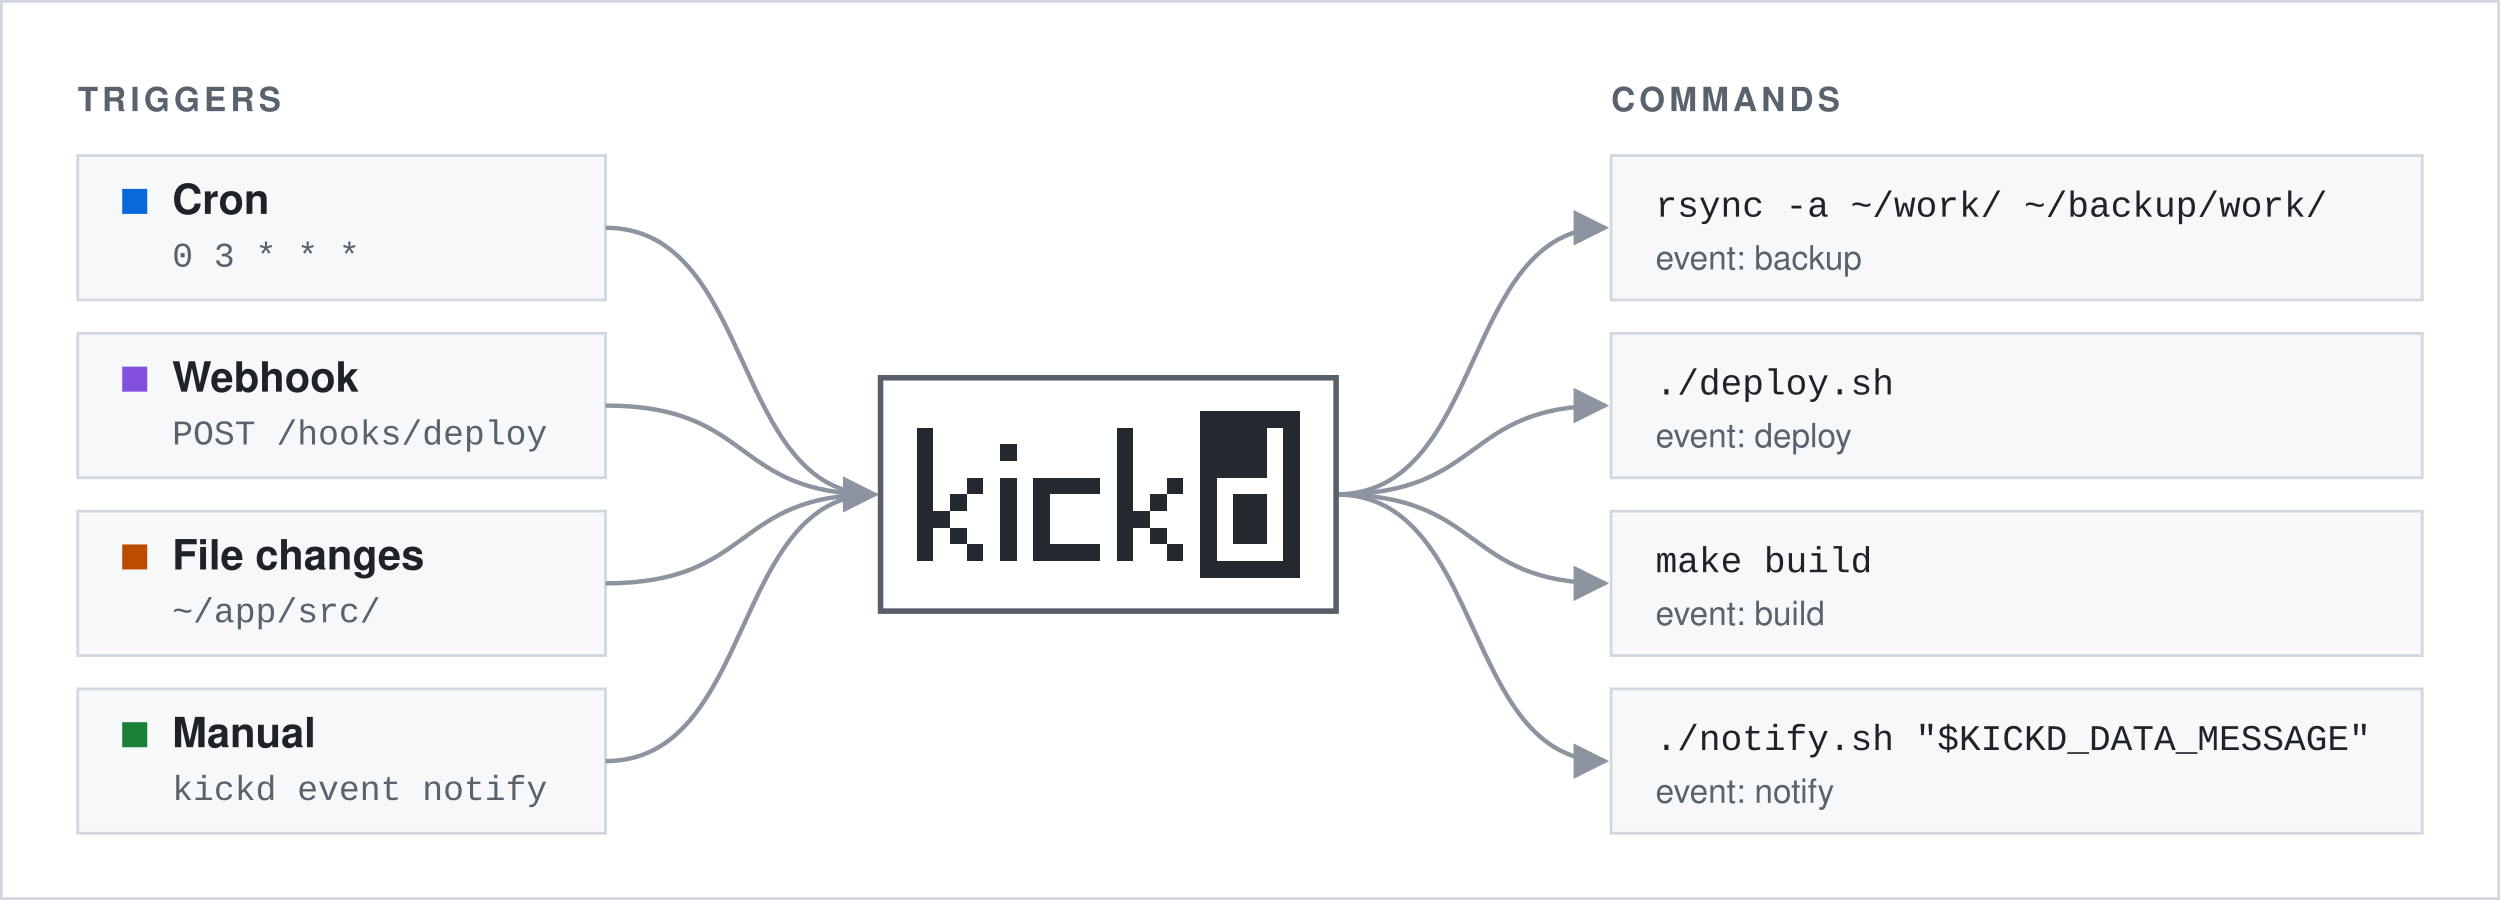
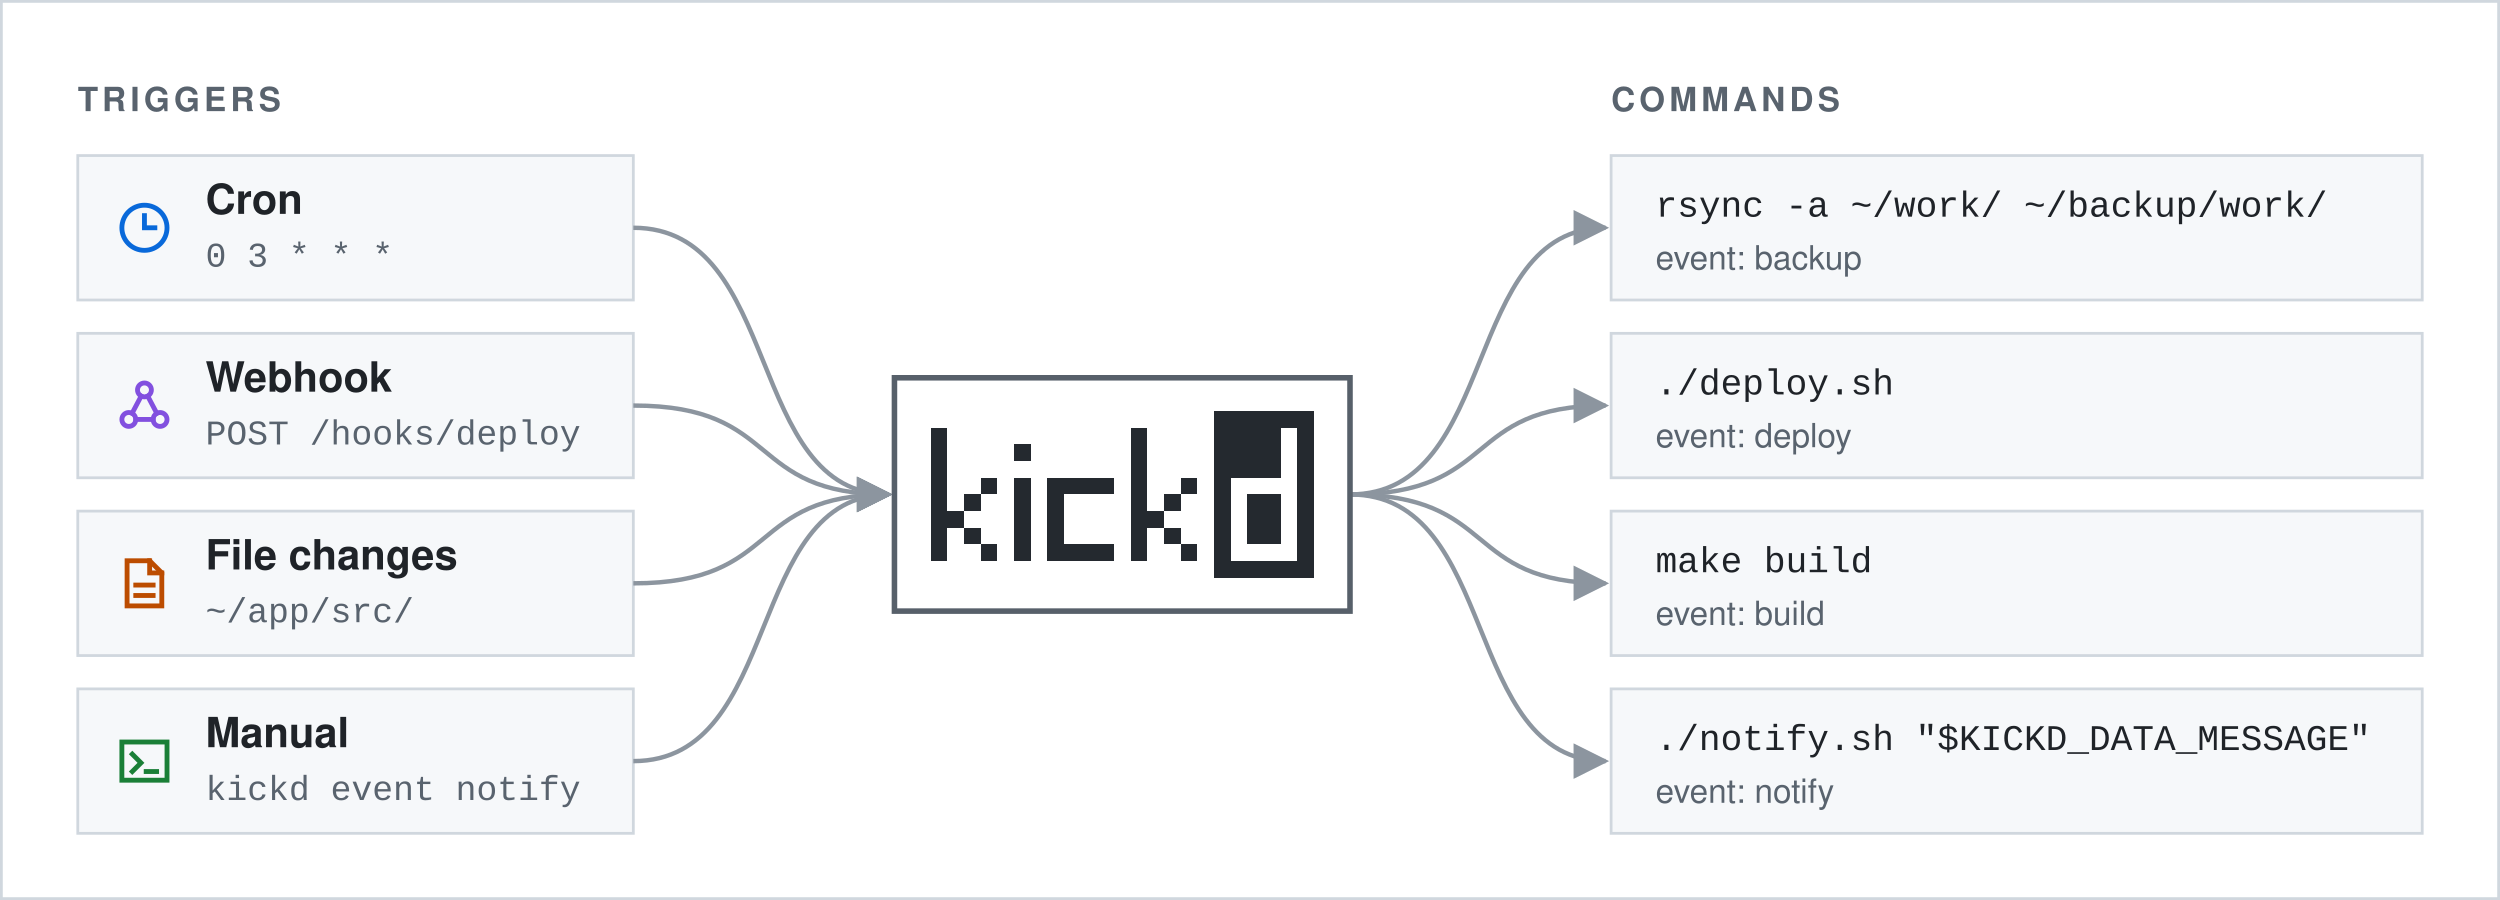
<svg xmlns="http://www.w3.org/2000/svg" width="900" height="324" viewBox="0 0 900 324" role="img" aria-labelledby="title desc">
  <style>
    text { font-family: -apple-system, BlinkMacSystemFont, "Segoe UI", Helvetica, Arial, sans-serif; }
    .mono { font-family: ui-monospace, SFMono-Regular, Menlo, Consolas, "Liberation Mono", monospace; }
    .bg { fill: #ffffff; stroke: #d0d7de; }
    .card { fill: #f6f8fa; stroke: #d0d7de; }
    .kickd { fill: #ffffff; stroke: #57606a; }
    .text { fill: #1f2328; }
    .muted { fill: #59636e; }
    .head { fill: #59636e; font-size: 12px; font-weight: 600; letter-spacing: 1.5px; }
    .line { stroke: #8c959f; fill: none; stroke-width: 1.6; }
    .tip { fill: #8c959f; }
    .glyph { fill: #24292f; }
-     .cron { fill: #0969da; } .webhook { fill: #8250df; } .manual { fill: #1a7f37; } .file { fill: #bc4c00; }
+     .icon { fill: none; stroke-width: 1.4; stroke-linecap: square; stroke-linejoin: miter; }
+     .cron { stroke: #0969da; } .webhook { stroke: #8250df; } .manual { stroke: #1a7f37; } .file { stroke: #bc4c00; }
    @media (prefers-color-scheme: dark) {
      .bg { fill: #0d1117; stroke: #30363d; }
      .card { fill: #161b22; stroke: #30363d; }
      .kickd { fill: #0d1117; stroke: #8b949e; }
      .text { fill: #e6edf3; }
      .muted, .head { fill: #9198a1; }
      .line { stroke: #6e7681; }
      .tip { fill: #6e7681; }
      .glyph { fill: #e6edf3; }
-       .cron { fill: #4493f8; } .webhook { fill: #ab7df8; } .manual { fill: #3fb950; } .file { fill: #f0883e; }
+       .cron { stroke: #4493f8; } .webhook { stroke: #ab7df8; } .manual { stroke: #3fb950; } .file { stroke: #f0883e; }
    }
  </style>
  <defs>
    <marker id="arrow" viewBox="0 0 10 10" refX="9" refY="5" markerWidth="8" markerHeight="8" orient="auto-start-reverse">
      <path class="tip" d="M0 0 L10 5 L0 10 z" />
    </marker>
  </defs>
  <rect class="bg" x="0.5" y="0.5" width="899" height="323" />
  <text class="head" x="28" y="40">TRIGGERS</text>
  <text class="head" x="580" y="40">COMMANDS</text>
-   <rect class="card" x="28" y="56" width="190" height="52" />
-   <rect class="cron" x="44" y="68" width="9" height="9" />
-   <text class="text" x="62" y="77" font-size="15" font-weight="600">Cron</text>
-   <text class="muted mono" x="62" y="96" font-size="12.5">0 3 * * *</text>
-   <path class="line" d="M218 82 C 272 82, 263 178, 315 178" marker-end="url(#arrow)" />
-   <rect class="card" x="28" y="120" width="190" height="52" />
-   <rect class="webhook" x="44" y="132" width="9" height="9" />
-   <text class="text" x="62" y="141" font-size="15" font-weight="600">Webhook</text>
-   <text class="muted mono" x="62" y="160" font-size="12.5">POST /hooks/deploy</text>
-   <path class="line" d="M218 146 C 272 146, 263 178, 315 178" marker-end="url(#arrow)" />
-   <rect class="card" x="28" y="184" width="190" height="52" />
-   <rect class="file" x="44" y="196" width="9" height="9" />
-   <text class="text" x="62" y="205" font-size="15" font-weight="600">File changes</text>
-   <text class="muted mono" x="62" y="224" font-size="12.5">~/app/src/</text>
-   <path class="line" d="M218 210 C 272 210, 263 178, 315 178" marker-end="url(#arrow)" />
-   <rect class="card" x="28" y="248" width="190" height="52" />
-   <rect class="manual" x="44" y="260" width="9" height="9" />
-   <text class="text" x="62" y="269" font-size="15" font-weight="600">Manual</text>
-   <text class="muted mono" x="62" y="288" font-size="12.5">kickd event notify</text>
-   <path class="line" d="M218 274 C 272 274, 263 178, 315 178" marker-end="url(#arrow)" />
-   <path class="line" d="M481 178 C 535 178, 526 82, 578 82" marker-end="url(#arrow)" />
+   <rect class="card" x="28" y="56" width="200" height="52" />
+   <g class="icon cron" transform="translate(42 72) scale(1.25)">
+     <circle cx="8" cy="8" r="6.5" />
+     <path d="M8 4.5V8H11" />
+   </g>
+   <text class="text" x="74" y="77" font-size="15" font-weight="600">Cron</text>
+   <text class="muted mono" x="74" y="96" font-size="12.5">0 3 * * *</text>
+   <path class="line" d="M228 82 C 282 82, 268 178, 320 178" marker-end="url(#arrow)" />
+   <rect class="card" x="28" y="120" width="200" height="52" />
+   <g class="icon webhook" transform="translate(42 136) scale(1.25)">
+     <circle cx="8" cy="3.5" r="2" />
+     <circle cx="3.5" cy="12" r="2" />
+     <circle cx="12.5" cy="12" r="2" />
+     <path d="M7.06 5.27L4.44 10.23M5.5 12H10.5M11.56 10.23L8.94 5.27" />
+   </g>
+   <text class="text" x="74" y="141" font-size="15" font-weight="600">Webhook</text>
+   <text class="muted mono" x="74" y="160" font-size="12.5">POST /hooks/deploy</text>
+   <path class="line" d="M228 146 C 282 146, 268 178, 320 178" marker-end="url(#arrow)" />
+   <rect class="card" x="28" y="184" width="200" height="52" />
+   <g class="icon file" transform="translate(42 200) scale(1.25)">
+     <path d="M3 1.5H9.5L13 5V14.5H3Z" />
+     <path d="M9.5 1.5V5H13" />
+     <path d="M5.5 8.5H10.5M5.5 11.5H10.5" />
+   </g>
+   <text class="text" x="74" y="205" font-size="15" font-weight="600">File changes</text>
+   <text class="muted mono" x="74" y="224" font-size="12.5">~/app/src/</text>
+   <path class="line" d="M228 210 C 282 210, 268 178, 320 178" marker-end="url(#arrow)" />
+   <rect class="card" x="28" y="248" width="200" height="52" />
+   <g class="icon manual" transform="translate(42 264) scale(1.25)">
+     <path d="M1.5 2.5H14.5V13.5H1.5Z" />
+     <path d="M4.5 6L7 8.5L4.5 11" />
+     <path d="M8.5 11H11.5" />
+   </g>
+   <text class="text" x="74" y="269" font-size="15" font-weight="600">Manual</text>
+   <text class="muted mono" x="74" y="288" font-size="12.5">kickd event notify</text>
+   <path class="line" d="M228 274 C 282 274, 268 178, 320 178" marker-end="url(#arrow)" />
+   <path class="line" d="M486 178 C 540 178, 526 82, 578 82" marker-end="url(#arrow)" />
  <rect class="card" x="580" y="56" width="292" height="52" />
  <text class="text mono" x="596" y="78" font-size="13">rsync -a ~/work/ ~/backup/work/</text>
  <text class="muted" x="596" y="97" font-size="12">event: backup</text>
-   <path class="line" d="M481 178 C 535 178, 526 146, 578 146" marker-end="url(#arrow)" />
+   <path class="line" d="M486 178 C 540 178, 526 146, 578 146" marker-end="url(#arrow)" />
  <rect class="card" x="580" y="120" width="292" height="52" />
  <text class="text mono" x="596" y="142" font-size="13">./deploy.sh</text>
  <text class="muted" x="596" y="161" font-size="12">event: deploy</text>
-   <path class="line" d="M481 178 C 535 178, 526 210, 578 210" marker-end="url(#arrow)" />
+   <path class="line" d="M486 178 C 540 178, 526 210, 578 210" marker-end="url(#arrow)" />
  <rect class="card" x="580" y="184" width="292" height="52" />
  <text class="text mono" x="596" y="206" font-size="13">make build</text>
  <text class="muted" x="596" y="225" font-size="12">event: build</text>
-   <path class="line" d="M481 178 C 535 178, 526 274, 578 274" marker-end="url(#arrow)" />
+   <path class="line" d="M486 178 C 540 178, 526 274, 578 274" marker-end="url(#arrow)" />
  <rect class="card" x="580" y="248" width="292" height="52" />
  <text class="text mono" x="596" y="270" font-size="13">./notify.sh "$KICKD_DATA_MESSAGE"</text>
  <text class="muted" x="596" y="289" font-size="12">event: notify</text>
-   <rect class="kickd" x="317" y="136" width="164" height="84" stroke-width="2" />
-   <g transform="translate(330.0 148.0) scale(0.375)" shape-rendering="crispEdges">
+   <rect class="kickd" x="322" y="136" width="164" height="84" stroke-width="2" />
+   <g transform="translate(335.0 148.0) scale(0.375)" shape-rendering="crispEdges">
    <g class="glyph">
      <path d="M0 16h16v16h-16zM0 32h16v16h-16zM0 48h16v16h-16zM0 64h16v16h-16zM48 64h16v16h-16zM0 80h16v16h-16zM32 80h16v16h-16zM0 96h32v16h-32zM0 112h16v16h-16zM32 112h16v16h-16zM0 128h16v16h-16zM48 128h16v16h-16zM80 32h16v16h-16zM80 64h16v16h-16zM80 80h16v16h-16zM80 96h16v16h-16zM80 112h16v16h-16zM80 128h16v16h-16zM112 64h64v16h-64zM112 80h16v16h-16zM112 96h16v16h-16zM112 112h16v16h-16zM112 128h64v16h-64zM192 16h16v16h-16zM192 32h16v16h-16zM192 48h16v16h-16zM192 64h16v16h-16zM240 64h16v16h-16zM192 80h16v16h-16zM224 80h16v16h-16zM192 96h32v16h-32zM192 112h16v16h-16zM224 112h16v16h-16zM192 128h16v16h-16zM240 128h16v16h-16z" />
      <path fill-rule="evenodd" d="M272 0h96v160h-96zM336 16h16v16h-16zM336 32h16v16h-16zM336 48h16v16h-16zM288 64h64v16h-64zM288 80h16v16h-16zM336 80h16v16h-16zM288 96h16v16h-16zM336 96h16v16h-16zM288 112h16v16h-16zM336 112h16v16h-16zM288 128h64v16h-64z" />
    </g>
  </g>
</svg>
